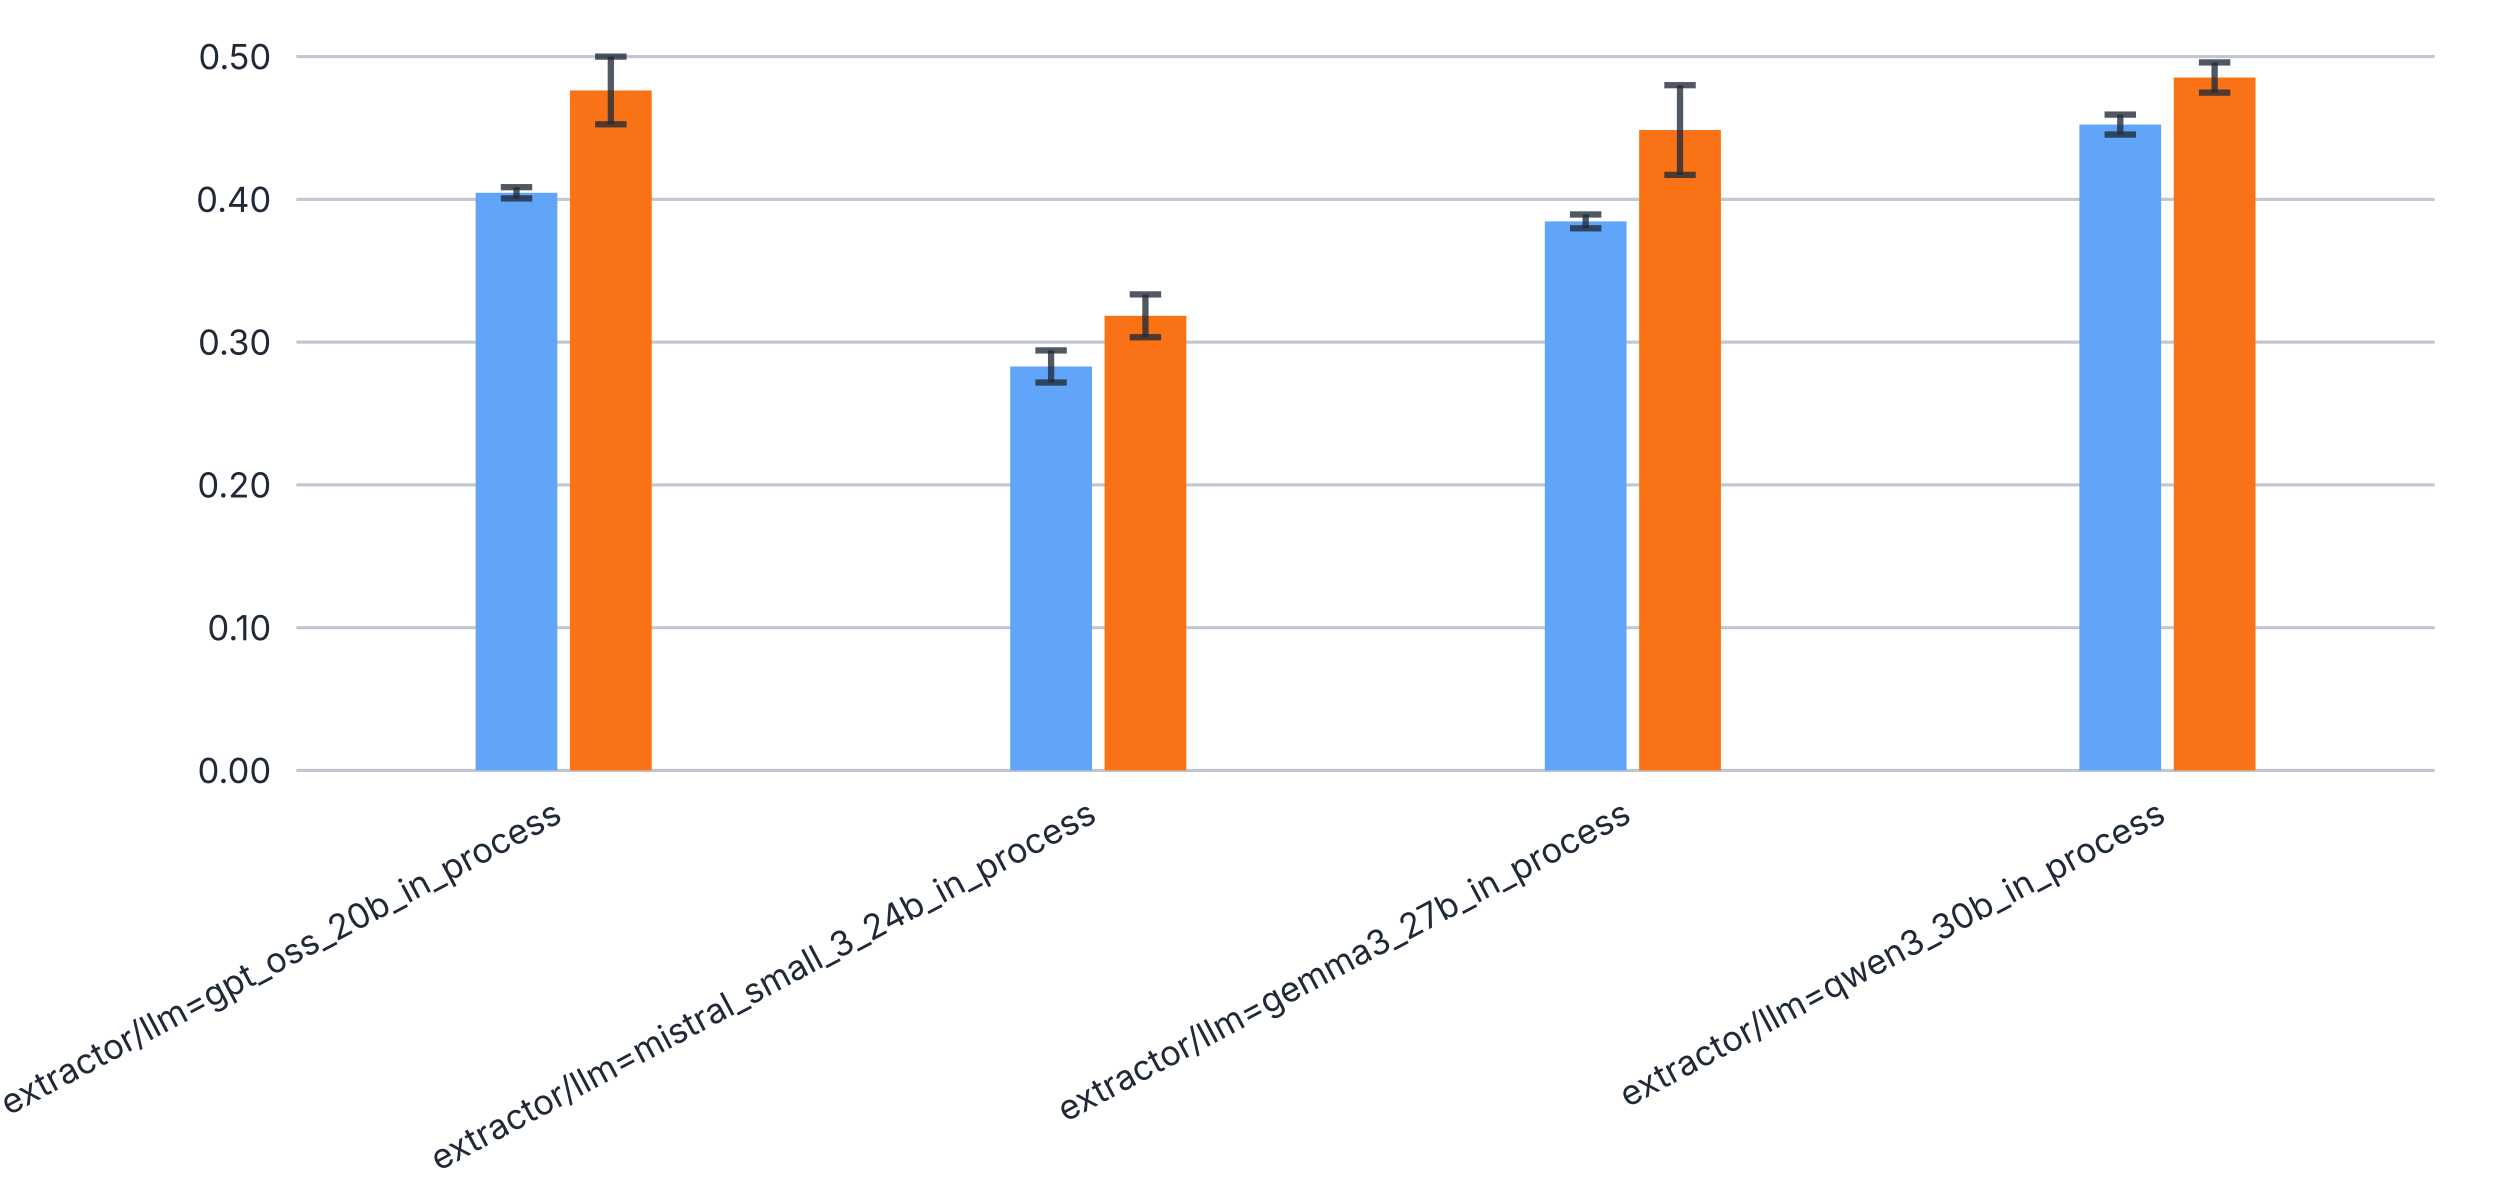
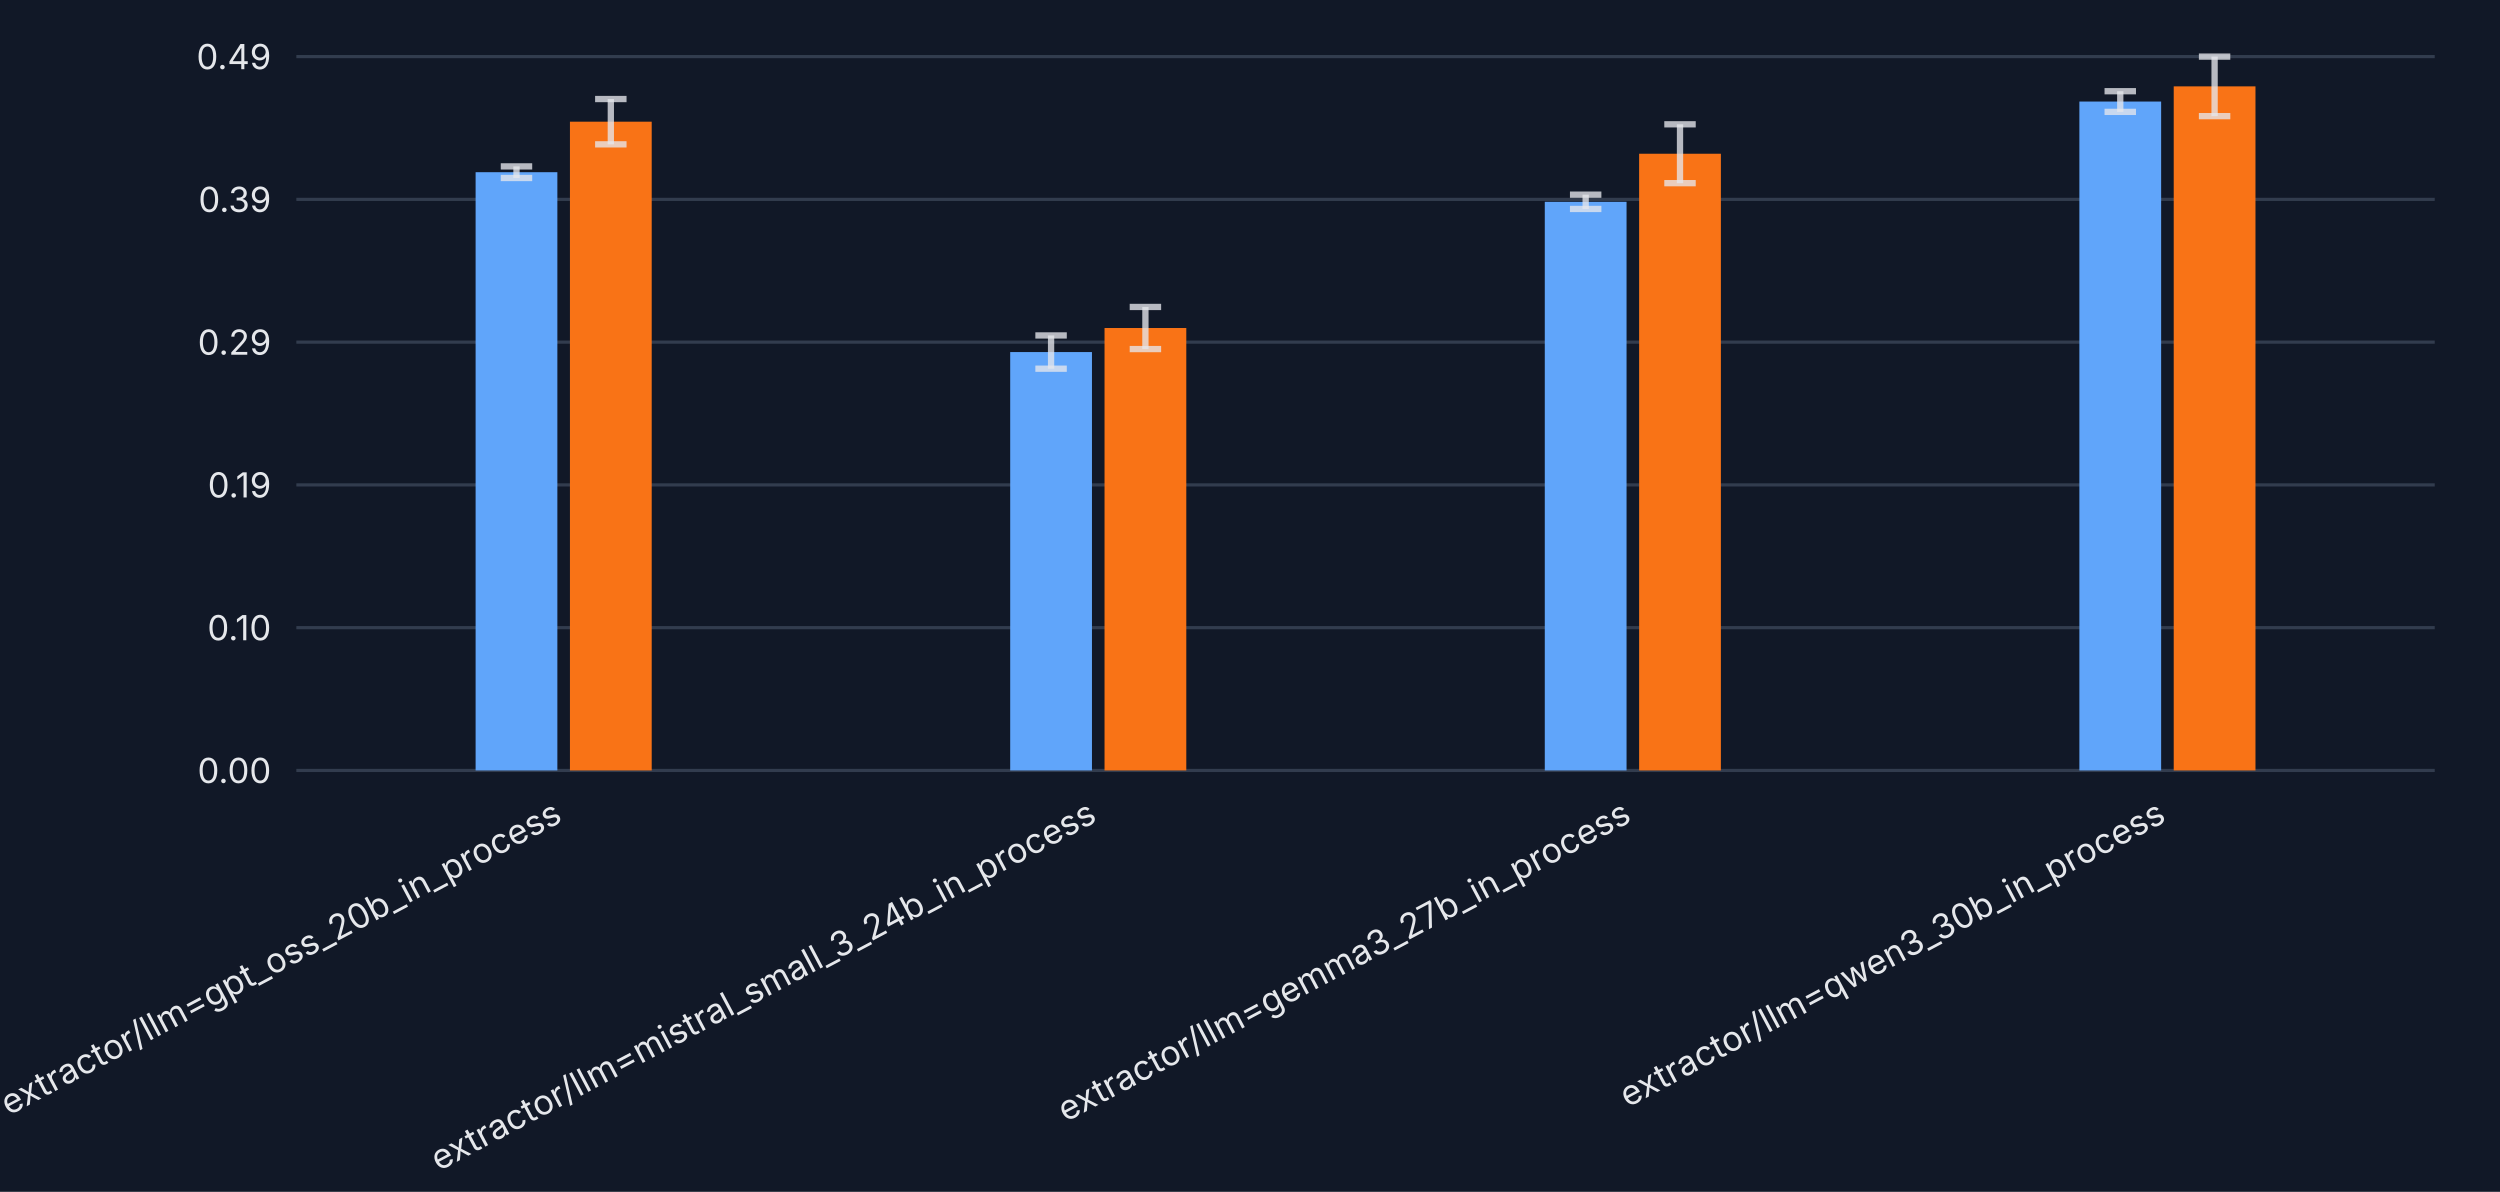
- <svg xmlns="http://www.w3.org/2000/svg" width="795" height="378" viewBox="0 0 795 378" style="color: rgb(31, 41, 55); font-family: Inter, Arial, sans-serif; background-color: rgba(0, 0, 0, 0);">
-   <rect x="0" y="0" width="795" height="378" fill="rgb(255, 255, 255)" />
-   <g transform="translate(34.24805, 0)">
+ <svg xmlns="http://www.w3.org/2000/svg" width="795" height="379" viewBox="0 0 795 379" style="color: rgb(229, 231, 235); font-family: Inter, Arial, sans-serif; background-color: rgba(0, 0, 0, 0);">
+   <rect x="0" y="0" width="795" height="379" fill="rgb(17, 24, 39)" />
+   <g transform="translate(34.2421, 0)">
    <line x1="60" x2="740" y1="245" y2="245" stroke="#64748b66" stroke-width="1" />
    <text x="52" y="249" text-anchor="end" fill="currentColor" font-size="11">0.00</text>
    <line x1="60" x2="740" y1="199.6" y2="199.6" stroke="#64748b66" stroke-width="1" />
    <text x="52" y="203.6" text-anchor="end" fill="currentColor" font-size="11">0.10</text>
    <line x1="60" x2="740" y1="154.2" y2="154.2" stroke="#64748b66" stroke-width="1" />
-     <text x="52" y="158.2" text-anchor="end" fill="currentColor" font-size="11">0.20</text>
+     <text x="52" y="158.2" text-anchor="end" fill="currentColor" font-size="11">0.19</text>
    <line x1="60" x2="740" y1="108.8" y2="108.8" stroke="#64748b66" stroke-width="1" />
-     <text x="52" y="112.8" text-anchor="end" fill="currentColor" font-size="11">0.30</text>
+     <text x="52" y="112.8" text-anchor="end" fill="currentColor" font-size="11">0.29</text>
    <line x1="60" x2="740" y1="63.4" y2="63.4" stroke="#64748b66" stroke-width="1" />
-     <text x="52" y="67.4" text-anchor="end" fill="currentColor" font-size="11">0.40</text>
+     <text x="52" y="67.4" text-anchor="end" fill="currentColor" font-size="11">0.39</text>
    <line x1="60" x2="740" y1="18" y2="18" stroke="#64748b66" stroke-width="1" />
-     <text x="52" y="22" text-anchor="end" fill="currentColor" font-size="11">0.50</text>
-     <rect x="117" y="61.307" width="26" height="183.693" fill="#60a5fa" style="cursor: crosshair;" />
-     <line x1="130" x2="130" y1="59.526" y2="63.088" stroke="currentColor" stroke-opacity="0.78" stroke-width="2" />
-     <line x1="125" x2="135" y1="59.526" y2="59.526" stroke="currentColor" stroke-opacity="0.78" stroke-width="2" />
-     <line x1="125" x2="135" y1="63.088" y2="63.088" stroke="currentColor" stroke-opacity="0.78" stroke-width="2" />
-     <rect x="147" y="28.761" width="26" height="216.239" fill="#f97316" style="cursor: crosshair;" />
-     <line x1="160" x2="160" y1="18" y2="39.521" stroke="currentColor" stroke-opacity="0.78" stroke-width="2" />
-     <line x1="155" x2="165" y1="18" y2="18" stroke="currentColor" stroke-opacity="0.78" stroke-width="2" />
-     <line x1="155" x2="165" y1="39.521" y2="39.521" stroke="currentColor" stroke-opacity="0.78" stroke-width="2" />
+     <text x="52" y="22" text-anchor="end" fill="currentColor" font-size="11">0.49</text>
+     <rect x="117" y="54.758" width="26" height="190.242" fill="#60a5fa" style="cursor: crosshair;" />
+     <line x1="130" x2="130" y1="52.914" y2="56.602" stroke="currentColor" stroke-opacity="0.78" stroke-width="2" />
+     <line x1="125" x2="135" y1="52.914" y2="52.914" stroke="currentColor" stroke-opacity="0.78" stroke-width="2" />
+     <line x1="125" x2="135" y1="56.602" y2="56.602" stroke="currentColor" stroke-opacity="0.78" stroke-width="2" />
+     <rect x="147" y="38.698" width="26" height="206.302" fill="#f97316" style="cursor: crosshair;" />
+     <line x1="160" x2="160" y1="31.493" y2="45.903" stroke="currentColor" stroke-opacity="0.78" stroke-width="2" />
+     <line x1="155" x2="165" y1="31.493" y2="31.493" stroke="currentColor" stroke-opacity="0.78" stroke-width="2" />
+     <line x1="155" x2="165" y1="45.903" y2="45.903" stroke="currentColor" stroke-opacity="0.78" stroke-width="2" />
    <text x="145" y="261" transform="rotate(-28 145 261)" text-anchor="end" fill="currentColor" font-size="11">extractor/llm=gpt_oss_20b_in_process</text>
-     <rect x="287" y="116.537" width="26" height="128.463" fill="#60a5fa" style="cursor: crosshair;" />
-     <line x1="300" x2="300" y1="111.432" y2="121.643" stroke="currentColor" stroke-opacity="0.78" stroke-width="2" />
-     <line x1="295" x2="305" y1="111.432" y2="111.432" stroke="currentColor" stroke-opacity="0.78" stroke-width="2" />
-     <line x1="295" x2="305" y1="121.643" y2="121.643" stroke="currentColor" stroke-opacity="0.78" stroke-width="2" />
-     <rect x="317" y="100.431" width="26" height="144.569" fill="#f97316" style="cursor: crosshair;" />
-     <line x1="330" x2="330" y1="93.619" y2="107.243" stroke="currentColor" stroke-opacity="0.78" stroke-width="2" />
-     <line x1="325" x2="335" y1="93.619" y2="93.619" stroke="currentColor" stroke-opacity="0.78" stroke-width="2" />
-     <line x1="325" x2="335" y1="107.243" y2="107.243" stroke="currentColor" stroke-opacity="0.78" stroke-width="2" />
+     <rect x="287" y="111.957" width="26" height="133.043" fill="#60a5fa" style="cursor: crosshair;" />
+     <line x1="300" x2="300" y1="106.67" y2="117.245" stroke="currentColor" stroke-opacity="0.78" stroke-width="2" />
+     <line x1="295" x2="305" y1="106.67" y2="106.67" stroke="currentColor" stroke-opacity="0.78" stroke-width="2" />
+     <line x1="295" x2="305" y1="117.245" y2="117.245" stroke="currentColor" stroke-opacity="0.78" stroke-width="2" />
+     <rect x="317" y="104.308" width="26" height="140.692" fill="#f97316" style="cursor: crosshair;" />
+     <line x1="330" x2="330" y1="97.611" y2="111.004" stroke="currentColor" stroke-opacity="0.78" stroke-width="2" />
+     <line x1="325" x2="335" y1="97.611" y2="97.611" stroke="currentColor" stroke-opacity="0.78" stroke-width="2" />
+     <line x1="325" x2="335" y1="111.004" y2="111.004" stroke="currentColor" stroke-opacity="0.78" stroke-width="2" />
    <text x="315" y="261" transform="rotate(-28 315 261)" text-anchor="end" fill="currentColor" font-size="11">extractor/llm=mistral_small_3_24b_in_process</text>
-     <rect x="457" y="70.399" width="26" height="174.601" fill="#60a5fa" style="cursor: crosshair;" />
-     <line x1="470" x2="470" y1="68.202" y2="72.596" stroke="currentColor" stroke-opacity="0.78" stroke-width="2" />
-     <line x1="465" x2="475" y1="68.202" y2="68.202" stroke="currentColor" stroke-opacity="0.78" stroke-width="2" />
-     <line x1="465" x2="475" y1="72.596" y2="72.596" stroke="currentColor" stroke-opacity="0.78" stroke-width="2" />
-     <rect x="487" y="41.356" width="26" height="203.644" fill="#f97316" style="cursor: crosshair;" />
-     <line x1="500" x2="500" y1="27.091" y2="55.621" stroke="currentColor" stroke-opacity="0.78" stroke-width="2" />
-     <line x1="495" x2="505" y1="27.091" y2="27.091" stroke="currentColor" stroke-opacity="0.78" stroke-width="2" />
-     <line x1="495" x2="505" y1="55.621" y2="55.621" stroke="currentColor" stroke-opacity="0.78" stroke-width="2" />
+     <rect x="457" y="64.175" width="26" height="180.825" fill="#60a5fa" style="cursor: crosshair;" />
+     <line x1="470" x2="470" y1="61.899" y2="66.45" stroke="currentColor" stroke-opacity="0.78" stroke-width="2" />
+     <line x1="465" x2="475" y1="61.899" y2="61.899" stroke="currentColor" stroke-opacity="0.78" stroke-width="2" />
+     <line x1="465" x2="475" y1="66.45" y2="66.45" stroke="currentColor" stroke-opacity="0.78" stroke-width="2" />
+     <rect x="487" y="48.89" width="26" height="196.11" fill="#f97316" style="cursor: crosshair;" />
+     <line x1="500" x2="500" y1="39.53" y2="58.249" stroke="currentColor" stroke-opacity="0.78" stroke-width="2" />
+     <line x1="495" x2="505" y1="39.53" y2="39.53" stroke="currentColor" stroke-opacity="0.78" stroke-width="2" />
+     <line x1="495" x2="505" y1="58.249" y2="58.249" stroke="currentColor" stroke-opacity="0.78" stroke-width="2" />
    <text x="485" y="261" transform="rotate(-28 485 261)" text-anchor="end" fill="currentColor" font-size="11">extractor/llm=gemma3_27b_in_process</text>
-     <rect x="627" y="39.614" width="26" height="205.386" fill="#60a5fa" style="cursor: crosshair;" />
-     <line x1="640" x2="640" y1="36.442" y2="42.785" stroke="currentColor" stroke-opacity="0.78" stroke-width="2" />
-     <line x1="635" x2="645" y1="36.442" y2="36.442" stroke="currentColor" stroke-opacity="0.78" stroke-width="2" />
-     <line x1="635" x2="645" y1="42.785" y2="42.785" stroke="currentColor" stroke-opacity="0.78" stroke-width="2" />
-     <rect x="657" y="24.652" width="26" height="220.348" fill="#f97316" style="cursor: crosshair;" />
-     <line x1="670" x2="670" y1="19.851" y2="29.452" stroke="currentColor" stroke-opacity="0.78" stroke-width="2" />
-     <line x1="665" x2="675" y1="19.851" y2="19.851" stroke="currentColor" stroke-opacity="0.78" stroke-width="2" />
-     <line x1="665" x2="675" y1="29.452" y2="29.452" stroke="currentColor" stroke-opacity="0.78" stroke-width="2" />
+     <rect x="627" y="32.292" width="26" height="212.708" fill="#60a5fa" style="cursor: crosshair;" />
+     <line x1="640" x2="640" y1="29.007" y2="35.576" stroke="currentColor" stroke-opacity="0.78" stroke-width="2" />
+     <line x1="635" x2="645" y1="29.007" y2="29.007" stroke="currentColor" stroke-opacity="0.78" stroke-width="2" />
+     <line x1="635" x2="645" y1="35.576" y2="35.576" stroke="currentColor" stroke-opacity="0.78" stroke-width="2" />
+     <rect x="657" y="27.465" width="26" height="217.535" fill="#f97316" style="cursor: crosshair;" />
+     <line x1="670" x2="670" y1="18" y2="36.931" stroke="currentColor" stroke-opacity="0.78" stroke-width="2" />
+     <line x1="665" x2="675" y1="18" y2="18" stroke="currentColor" stroke-opacity="0.78" stroke-width="2" />
+     <line x1="665" x2="675" y1="36.931" y2="36.931" stroke="currentColor" stroke-opacity="0.78" stroke-width="2" />
    <text x="655" y="261" transform="rotate(-28 655 261)" text-anchor="end" fill="currentColor" font-size="11">extractor/llm=qwen3_30b_in_process</text>
  </g>
</svg>
